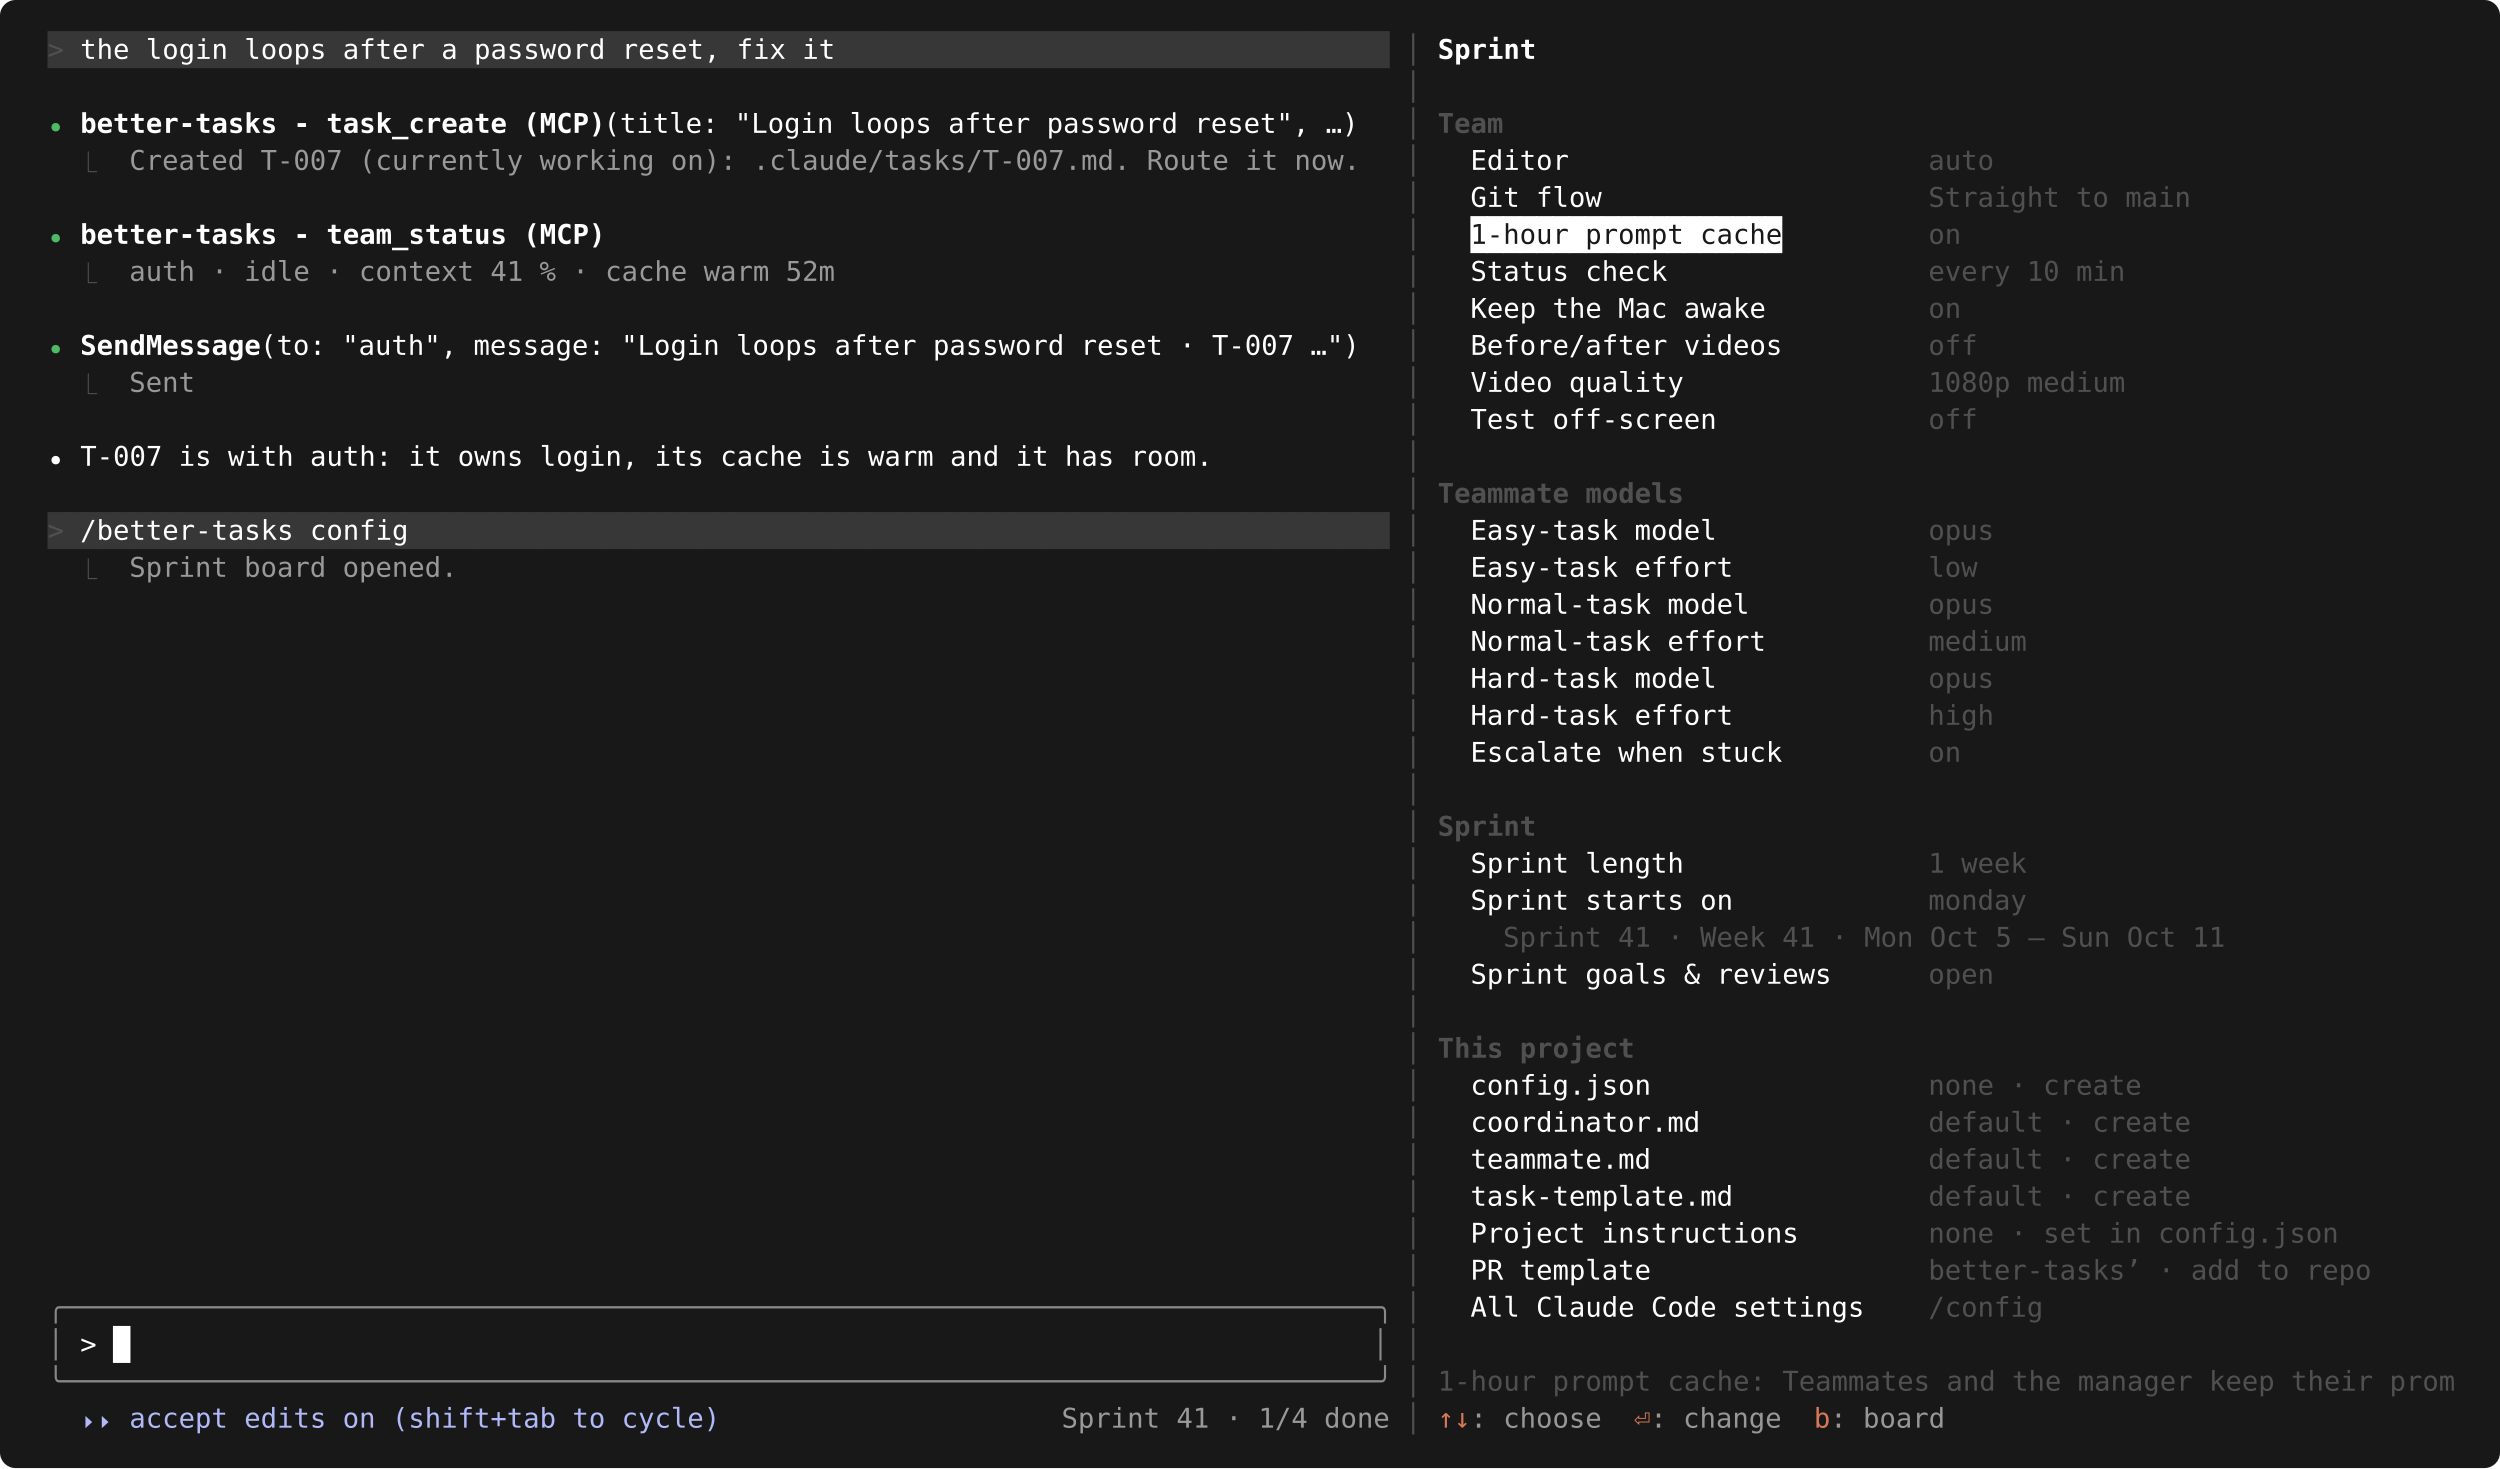
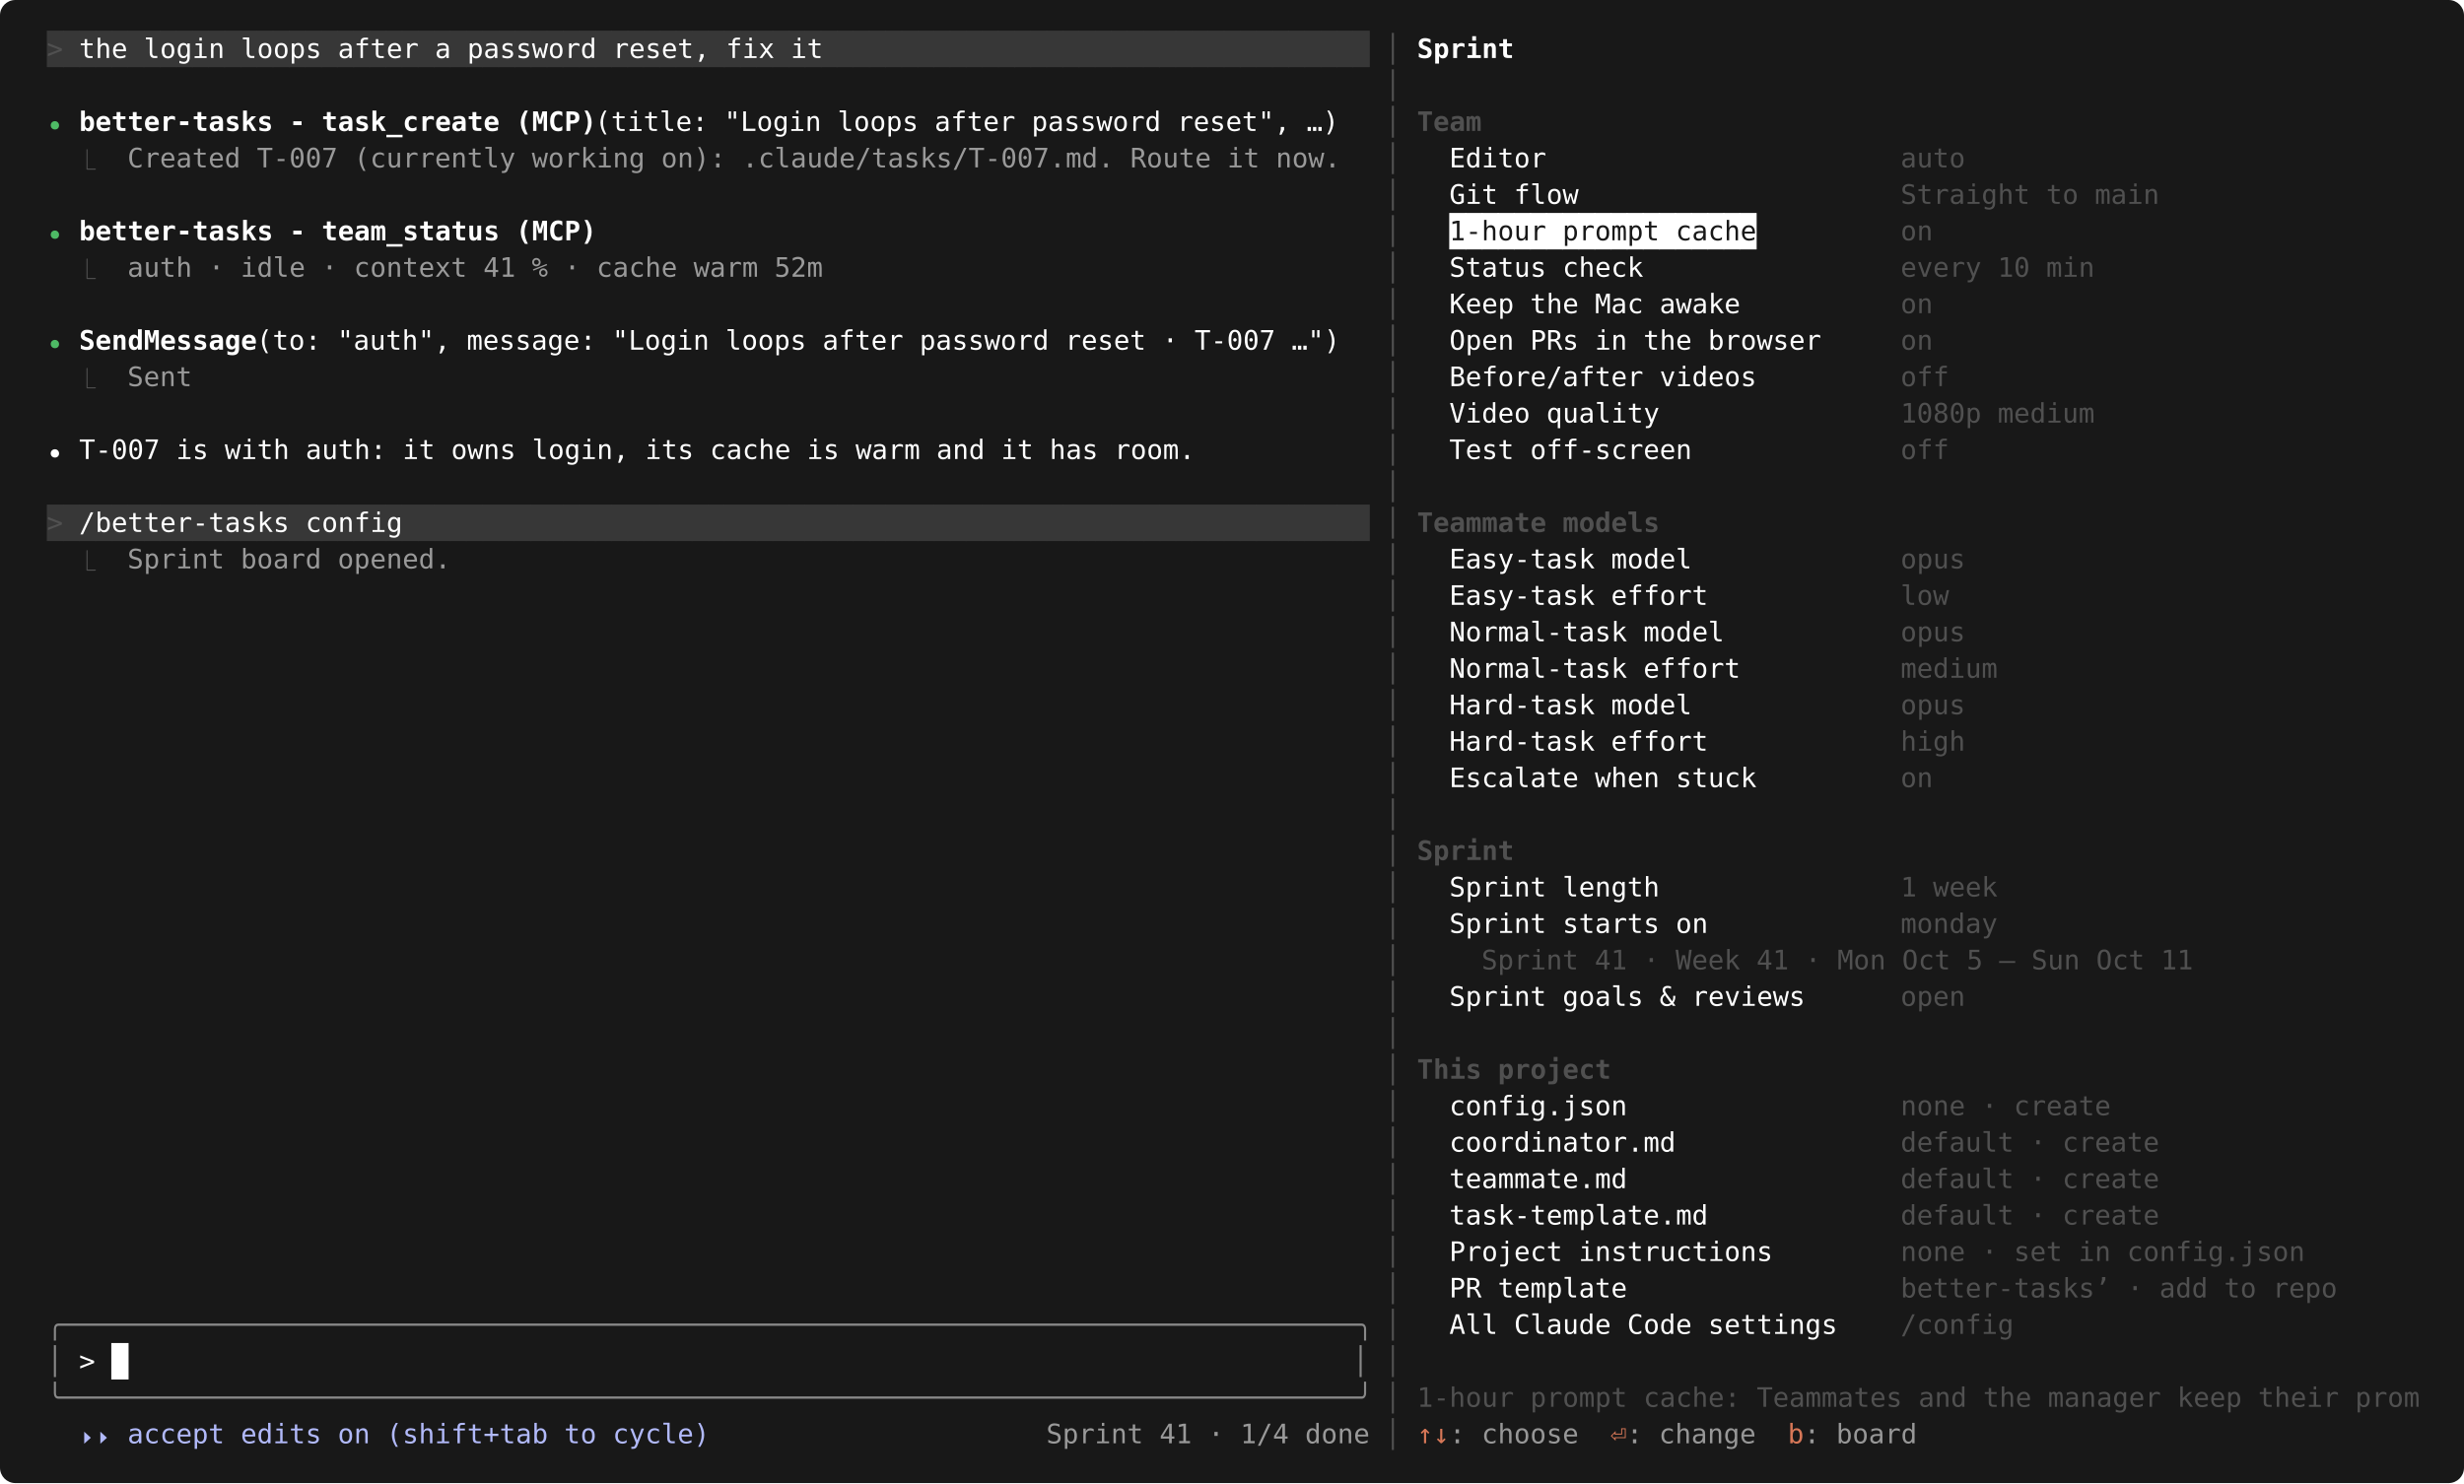
- <svg xmlns="http://www.w3.org/2000/svg" width="1284" height="754" viewBox="0 0 1284 754" font-family="JetBrains Mono, SF Mono, Menlo, Consolas, monospace" font-size="14">
+ <svg xmlns="http://www.w3.org/2000/svg" width="1284" height="773" viewBox="0 0 1284 773" font-family="JetBrains Mono, SF Mono, Menlo, Consolas, monospace" font-size="14">
  <rect width="100%" height="100%" rx="8" fill="rgb(24,24,24)" />
  <rect x="24.4" y="16" width="9" height="19" fill="rgb(55,55,55)" />
  <rect x="32.8" y="16" width="9" height="19" fill="rgb(55,55,55)" />
  <rect x="41.2" y="16" width="9" height="19" fill="rgb(55,55,55)" />
  <rect x="49.6" y="16" width="9" height="19" fill="rgb(55,55,55)" />
  <rect x="58.0" y="16" width="9" height="19" fill="rgb(55,55,55)" />
  <rect x="66.4" y="16" width="9" height="19" fill="rgb(55,55,55)" />
  <rect x="74.8" y="16" width="9" height="19" fill="rgb(55,55,55)" />
  <rect x="83.2" y="16" width="9" height="19" fill="rgb(55,55,55)" />
  <rect x="91.6" y="16" width="9" height="19" fill="rgb(55,55,55)" />
  <rect x="100.0" y="16" width="9" height="19" fill="rgb(55,55,55)" />
  <rect x="108.4" y="16" width="9" height="19" fill="rgb(55,55,55)" />
  <rect x="116.8" y="16" width="9" height="19" fill="rgb(55,55,55)" />
  <rect x="125.2" y="16" width="9" height="19" fill="rgb(55,55,55)" />
  <rect x="133.6" y="16" width="9" height="19" fill="rgb(55,55,55)" />
  <rect x="142.0" y="16" width="9" height="19" fill="rgb(55,55,55)" />
  <rect x="150.4" y="16" width="9" height="19" fill="rgb(55,55,55)" />
  <rect x="158.8" y="16" width="9" height="19" fill="rgb(55,55,55)" />
  <rect x="167.2" y="16" width="9" height="19" fill="rgb(55,55,55)" />
  <rect x="175.6" y="16" width="9" height="19" fill="rgb(55,55,55)" />
  <rect x="184.0" y="16" width="9" height="19" fill="rgb(55,55,55)" />
  <rect x="192.4" y="16" width="9" height="19" fill="rgb(55,55,55)" />
  <rect x="200.8" y="16" width="9" height="19" fill="rgb(55,55,55)" />
  <rect x="209.2" y="16" width="9" height="19" fill="rgb(55,55,55)" />
  <rect x="217.6" y="16" width="9" height="19" fill="rgb(55,55,55)" />
  <rect x="226.0" y="16" width="9" height="19" fill="rgb(55,55,55)" />
  <rect x="234.4" y="16" width="9" height="19" fill="rgb(55,55,55)" />
  <rect x="242.8" y="16" width="9" height="19" fill="rgb(55,55,55)" />
  <rect x="251.2" y="16" width="9" height="19" fill="rgb(55,55,55)" />
  <rect x="259.6" y="16" width="9" height="19" fill="rgb(55,55,55)" />
  <rect x="268.0" y="16" width="9" height="19" fill="rgb(55,55,55)" />
  <rect x="276.4" y="16" width="9" height="19" fill="rgb(55,55,55)" />
  <rect x="284.8" y="16" width="9" height="19" fill="rgb(55,55,55)" />
  <rect x="293.2" y="16" width="9" height="19" fill="rgb(55,55,55)" />
  <rect x="301.6" y="16" width="9" height="19" fill="rgb(55,55,55)" />
  <rect x="310.0" y="16" width="9" height="19" fill="rgb(55,55,55)" />
  <rect x="318.4" y="16" width="9" height="19" fill="rgb(55,55,55)" />
  <rect x="326.8" y="16" width="9" height="19" fill="rgb(55,55,55)" />
  <rect x="335.2" y="16" width="9" height="19" fill="rgb(55,55,55)" />
  <rect x="343.6" y="16" width="9" height="19" fill="rgb(55,55,55)" />
  <rect x="352.0" y="16" width="9" height="19" fill="rgb(55,55,55)" />
  <rect x="360.4" y="16" width="9" height="19" fill="rgb(55,55,55)" />
  <rect x="368.8" y="16" width="9" height="19" fill="rgb(55,55,55)" />
  <rect x="377.2" y="16" width="9" height="19" fill="rgb(55,55,55)" />
  <rect x="385.6" y="16" width="9" height="19" fill="rgb(55,55,55)" />
  <rect x="394.0" y="16" width="9" height="19" fill="rgb(55,55,55)" />
  <rect x="402.4" y="16" width="9" height="19" fill="rgb(55,55,55)" />
  <rect x="410.8" y="16" width="9" height="19" fill="rgb(55,55,55)" />
  <rect x="419.2" y="16" width="9" height="19" fill="rgb(55,55,55)" />
  <rect x="427.6" y="16" width="9" height="19" fill="rgb(55,55,55)" />
  <rect x="436.0" y="16" width="9" height="19" fill="rgb(55,55,55)" />
  <rect x="444.4" y="16" width="9" height="19" fill="rgb(55,55,55)" />
  <rect x="452.8" y="16" width="9" height="19" fill="rgb(55,55,55)" />
  <rect x="461.2" y="16" width="9" height="19" fill="rgb(55,55,55)" />
  <rect x="469.6" y="16" width="9" height="19" fill="rgb(55,55,55)" />
  <rect x="478.0" y="16" width="9" height="19" fill="rgb(55,55,55)" />
  <rect x="486.4" y="16" width="9" height="19" fill="rgb(55,55,55)" />
  <rect x="494.8" y="16" width="9" height="19" fill="rgb(55,55,55)" />
  <rect x="503.2" y="16" width="9" height="19" fill="rgb(55,55,55)" />
  <rect x="511.6" y="16" width="9" height="19" fill="rgb(55,55,55)" />
  <rect x="520.0" y="16" width="9" height="19" fill="rgb(55,55,55)" />
  <rect x="528.4" y="16" width="9" height="19" fill="rgb(55,55,55)" />
  <rect x="536.8" y="16" width="9" height="19" fill="rgb(55,55,55)" />
  <rect x="545.2" y="16" width="9" height="19" fill="rgb(55,55,55)" />
  <rect x="553.6" y="16" width="9" height="19" fill="rgb(55,55,55)" />
  <rect x="562.0" y="16" width="9" height="19" fill="rgb(55,55,55)" />
  <rect x="570.4" y="16" width="9" height="19" fill="rgb(55,55,55)" />
  <rect x="578.8" y="16" width="9" height="19" fill="rgb(55,55,55)" />
  <rect x="587.2" y="16" width="9" height="19" fill="rgb(55,55,55)" />
  <rect x="595.6" y="16" width="9" height="19" fill="rgb(55,55,55)" />
  <rect x="604.0" y="16" width="9" height="19" fill="rgb(55,55,55)" />
  <rect x="612.4" y="16" width="9" height="19" fill="rgb(55,55,55)" />
  <rect x="620.8" y="16" width="9" height="19" fill="rgb(55,55,55)" />
  <rect x="629.2" y="16" width="9" height="19" fill="rgb(55,55,55)" />
  <rect x="637.6" y="16" width="9" height="19" fill="rgb(55,55,55)" />
  <rect x="646.0" y="16" width="9" height="19" fill="rgb(55,55,55)" />
  <rect x="654.4" y="16" width="9" height="19" fill="rgb(55,55,55)" />
  <rect x="662.8" y="16" width="9" height="19" fill="rgb(55,55,55)" />
  <rect x="671.2" y="16" width="9" height="19" fill="rgb(55,55,55)" />
  <rect x="679.6" y="16" width="9" height="19" fill="rgb(55,55,55)" />
  <rect x="688.0" y="16" width="9" height="19" fill="rgb(55,55,55)" />
  <rect x="696.4" y="16" width="9" height="19" fill="rgb(55,55,55)" />
  <rect x="704.8" y="16" width="9" height="19" fill="rgb(55,55,55)" />
  <text x="24.4" y="30.25" fill="rgb(80,80,80)" textLength="16.8" xml:space="preserve">&gt; </text>
  <text x="41.2" y="30.25" fill="rgb(255,255,255)" textLength="386.4" xml:space="preserve">the login loops after a password reset, fix it</text>
  <text x="721.6" y="30.25" fill="rgb(80,80,80)" textLength="8.4" xml:space="preserve">│</text>
  <text x="730.0" y="30.25" fill="rgb(255,255,255)" font-weight="bold" textLength="67.2" xml:space="preserve"> Sprint </text>
  <text x="721.6" y="49.25" fill="rgb(80,80,80)" textLength="8.4" xml:space="preserve">│</text>
  <text x="24.4" y="68.25" fill="rgb(78,186,101)" textLength="16.8" xml:space="preserve">⏺ </text>
  <text x="41.2" y="68.25" fill="rgb(255,255,255)" font-weight="bold" textLength="268.8" xml:space="preserve">better-tasks - task_create (MCP)</text>
  <text x="310.0" y="68.25" fill="rgb(255,255,255)" textLength="386.4" xml:space="preserve">(title: "Login loops after password reset", …)</text>
  <text x="721.6" y="68.25" fill="rgb(80,80,80)" textLength="8.4" xml:space="preserve">│</text>
  <text x="738.4" y="68.25" fill="rgb(80,80,80)" font-weight="bold" textLength="33.6" xml:space="preserve">Team</text>
  <text x="24.4" y="87.25" fill="rgb(80,80,80)" textLength="42.0" xml:space="preserve">  ⎿  </text>
  <text x="66.4" y="87.25" fill="rgb(153,153,153)" textLength="630.0" xml:space="preserve">Created T-007 (currently working on): .claude/tasks/T-007.md. Route it now.</text>
  <text x="721.6" y="87.25" fill="rgb(80,80,80)" textLength="8.4" xml:space="preserve">│</text>
  <text x="746.8" y="87.25" fill="rgb(255,255,255)" textLength="243.6" xml:space="preserve"> Editor                      </text>
  <text x="990.4" y="87.25" fill="rgb(80,80,80)" textLength="33.6" xml:space="preserve">auto</text>
  <text x="721.6" y="106.25" fill="rgb(80,80,80)" textLength="8.4" xml:space="preserve">│</text>
  <text x="746.8" y="106.25" fill="rgb(255,255,255)" textLength="243.6" xml:space="preserve"> Git flow                    </text>
  <text x="990.4" y="106.25" fill="rgb(80,80,80)" textLength="134.4" xml:space="preserve">Straight to main</text>
  <rect x="755.2" y="111" width="9" height="19" fill="rgb(255,255,255)" />
  <rect x="763.6" y="111" width="9" height="19" fill="rgb(255,255,255)" />
  <rect x="772.0" y="111" width="9" height="19" fill="rgb(255,255,255)" />
  <rect x="780.4" y="111" width="9" height="19" fill="rgb(255,255,255)" />
  <rect x="788.8" y="111" width="9" height="19" fill="rgb(255,255,255)" />
  <rect x="797.2" y="111" width="9" height="19" fill="rgb(255,255,255)" />
  <rect x="805.6" y="111" width="9" height="19" fill="rgb(255,255,255)" />
  <rect x="814.0" y="111" width="9" height="19" fill="rgb(255,255,255)" />
  <rect x="822.4" y="111" width="9" height="19" fill="rgb(255,255,255)" />
  <rect x="830.8" y="111" width="9" height="19" fill="rgb(255,255,255)" />
  <rect x="839.2" y="111" width="9" height="19" fill="rgb(255,255,255)" />
  <rect x="847.6" y="111" width="9" height="19" fill="rgb(255,255,255)" />
  <rect x="856.0" y="111" width="9" height="19" fill="rgb(255,255,255)" />
  <rect x="864.4" y="111" width="9" height="19" fill="rgb(255,255,255)" />
  <rect x="872.8" y="111" width="9" height="19" fill="rgb(255,255,255)" />
  <rect x="881.2" y="111" width="9" height="19" fill="rgb(255,255,255)" />
  <rect x="889.6" y="111" width="9" height="19" fill="rgb(255,255,255)" />
  <rect x="898.0" y="111" width="9" height="19" fill="rgb(255,255,255)" />
  <rect x="906.4" y="111" width="9" height="19" fill="rgb(255,255,255)" />
  <text x="24.4" y="125.25" fill="rgb(78,186,101)" textLength="16.8" xml:space="preserve">⏺ </text>
  <text x="41.2" y="125.25" fill="rgb(255,255,255)" font-weight="bold" textLength="268.8" xml:space="preserve">better-tasks - team_status (MCP)</text>
  <text x="721.6" y="125.25" fill="rgb(80,80,80)" textLength="8.4" xml:space="preserve">│</text>
  <text x="755.2" y="125.25" fill="rgb(24,24,24)" textLength="159.6" xml:space="preserve">1-hour prompt cache</text>
  <text x="990.4" y="125.25" fill="rgb(80,80,80)" textLength="16.8" xml:space="preserve">on</text>
  <text x="24.4" y="144.25" fill="rgb(80,80,80)" textLength="42.0" xml:space="preserve">  ⎿  </text>
  <text x="66.4" y="144.25" fill="rgb(153,153,153)" textLength="361.2" xml:space="preserve">auth · idle · context 41 % · cache warm 52m</text>
  <text x="721.6" y="144.25" fill="rgb(80,80,80)" textLength="8.4" xml:space="preserve">│</text>
  <text x="746.8" y="144.25" fill="rgb(255,255,255)" textLength="243.6" xml:space="preserve"> Status check                </text>
  <text x="990.4" y="144.25" fill="rgb(80,80,80)" textLength="100.8" xml:space="preserve">every 10 min</text>
  <text x="721.6" y="163.25" fill="rgb(80,80,80)" textLength="8.4" xml:space="preserve">│</text>
  <text x="746.8" y="163.25" fill="rgb(255,255,255)" textLength="243.6" xml:space="preserve"> Keep the Mac awake          </text>
  <text x="990.4" y="163.25" fill="rgb(80,80,80)" textLength="16.8" xml:space="preserve">on</text>
  <text x="24.4" y="182.25" fill="rgb(78,186,101)" textLength="16.8" xml:space="preserve">⏺ </text>
  <text x="41.2" y="182.25" fill="rgb(255,255,255)" font-weight="bold" textLength="92.4" xml:space="preserve">SendMessage</text>
  <text x="133.6" y="182.25" fill="rgb(255,255,255)" textLength="562.8" xml:space="preserve">(to: "auth", message: "Login loops after password reset · T-007 …")</text>
  <text x="721.6" y="182.25" fill="rgb(80,80,80)" textLength="8.4" xml:space="preserve">│</text>
-   <text x="746.8" y="182.25" fill="rgb(255,255,255)" textLength="243.6" xml:space="preserve"> Before/after videos         </text>
-   <text x="990.4" y="182.25" fill="rgb(80,80,80)" textLength="25.2" xml:space="preserve">off</text>
+   <text x="746.8" y="182.25" fill="rgb(255,255,255)" textLength="243.6" xml:space="preserve"> Open PRs in the browser     </text>
+   <text x="990.4" y="182.25" fill="rgb(80,80,80)" textLength="16.8" xml:space="preserve">on</text>
  <text x="24.4" y="201.25" fill="rgb(80,80,80)" textLength="42.0" xml:space="preserve">  ⎿  </text>
  <text x="66.4" y="201.25" fill="rgb(153,153,153)" textLength="33.6" xml:space="preserve">Sent</text>
  <text x="721.6" y="201.25" fill="rgb(80,80,80)" textLength="8.4" xml:space="preserve">│</text>
-   <text x="746.8" y="201.25" fill="rgb(255,255,255)" textLength="243.6" xml:space="preserve"> Video quality               </text>
-   <text x="990.4" y="201.25" fill="rgb(80,80,80)" textLength="100.8" xml:space="preserve">1080p medium</text>
+   <text x="746.8" y="201.25" fill="rgb(255,255,255)" textLength="243.6" xml:space="preserve"> Before/after videos         </text>
+   <text x="990.4" y="201.25" fill="rgb(80,80,80)" textLength="25.2" xml:space="preserve">off</text>
  <text x="721.6" y="220.25" fill="rgb(80,80,80)" textLength="8.4" xml:space="preserve">│</text>
-   <text x="746.8" y="220.25" fill="rgb(255,255,255)" textLength="243.6" xml:space="preserve"> Test off-screen             </text>
-   <text x="990.4" y="220.25" fill="rgb(80,80,80)" textLength="25.2" xml:space="preserve">off</text>
+   <text x="746.8" y="220.25" fill="rgb(255,255,255)" textLength="243.6" xml:space="preserve"> Video quality               </text>
+   <text x="990.4" y="220.25" fill="rgb(80,80,80)" textLength="100.8" xml:space="preserve">1080p medium</text>
  <text x="24.4" y="239.25" fill="rgb(255,255,255)" textLength="596.4" xml:space="preserve">⏺ T-007 is with auth: it owns login, its cache is warm and it has room.</text>
  <text x="721.6" y="239.25" fill="rgb(80,80,80)" textLength="8.4" xml:space="preserve">│</text>
+   <text x="746.8" y="239.25" fill="rgb(255,255,255)" textLength="243.6" xml:space="preserve"> Test off-screen             </text>
+   <text x="990.4" y="239.25" fill="rgb(80,80,80)" textLength="25.2" xml:space="preserve">off</text>
  <text x="721.6" y="258.25" fill="rgb(80,80,80)" textLength="8.4" xml:space="preserve">│</text>
-   <text x="738.4" y="258.25" fill="rgb(80,80,80)" font-weight="bold" textLength="126.0" xml:space="preserve">Teammate models</text>
  <rect x="24.4" y="263" width="9" height="19" fill="rgb(55,55,55)" />
  <rect x="32.8" y="263" width="9" height="19" fill="rgb(55,55,55)" />
  <rect x="41.2" y="263" width="9" height="19" fill="rgb(55,55,55)" />
  <rect x="49.6" y="263" width="9" height="19" fill="rgb(55,55,55)" />
  <rect x="58.0" y="263" width="9" height="19" fill="rgb(55,55,55)" />
  <rect x="66.4" y="263" width="9" height="19" fill="rgb(55,55,55)" />
  <rect x="74.8" y="263" width="9" height="19" fill="rgb(55,55,55)" />
  <rect x="83.2" y="263" width="9" height="19" fill="rgb(55,55,55)" />
  <rect x="91.6" y="263" width="9" height="19" fill="rgb(55,55,55)" />
  <rect x="100.0" y="263" width="9" height="19" fill="rgb(55,55,55)" />
  <rect x="108.4" y="263" width="9" height="19" fill="rgb(55,55,55)" />
  <rect x="116.8" y="263" width="9" height="19" fill="rgb(55,55,55)" />
  <rect x="125.2" y="263" width="9" height="19" fill="rgb(55,55,55)" />
  <rect x="133.6" y="263" width="9" height="19" fill="rgb(55,55,55)" />
  <rect x="142.0" y="263" width="9" height="19" fill="rgb(55,55,55)" />
  <rect x="150.4" y="263" width="9" height="19" fill="rgb(55,55,55)" />
  <rect x="158.8" y="263" width="9" height="19" fill="rgb(55,55,55)" />
  <rect x="167.2" y="263" width="9" height="19" fill="rgb(55,55,55)" />
  <rect x="175.6" y="263" width="9" height="19" fill="rgb(55,55,55)" />
  <rect x="184.0" y="263" width="9" height="19" fill="rgb(55,55,55)" />
  <rect x="192.4" y="263" width="9" height="19" fill="rgb(55,55,55)" />
  <rect x="200.8" y="263" width="9" height="19" fill="rgb(55,55,55)" />
  <rect x="209.2" y="263" width="9" height="19" fill="rgb(55,55,55)" />
  <rect x="217.6" y="263" width="9" height="19" fill="rgb(55,55,55)" />
  <rect x="226.0" y="263" width="9" height="19" fill="rgb(55,55,55)" />
  <rect x="234.4" y="263" width="9" height="19" fill="rgb(55,55,55)" />
  <rect x="242.8" y="263" width="9" height="19" fill="rgb(55,55,55)" />
  <rect x="251.2" y="263" width="9" height="19" fill="rgb(55,55,55)" />
  <rect x="259.6" y="263" width="9" height="19" fill="rgb(55,55,55)" />
  <rect x="268.0" y="263" width="9" height="19" fill="rgb(55,55,55)" />
  <rect x="276.4" y="263" width="9" height="19" fill="rgb(55,55,55)" />
  <rect x="284.8" y="263" width="9" height="19" fill="rgb(55,55,55)" />
  <rect x="293.2" y="263" width="9" height="19" fill="rgb(55,55,55)" />
  <rect x="301.6" y="263" width="9" height="19" fill="rgb(55,55,55)" />
  <rect x="310.0" y="263" width="9" height="19" fill="rgb(55,55,55)" />
  <rect x="318.4" y="263" width="9" height="19" fill="rgb(55,55,55)" />
  <rect x="326.8" y="263" width="9" height="19" fill="rgb(55,55,55)" />
  <rect x="335.2" y="263" width="9" height="19" fill="rgb(55,55,55)" />
  <rect x="343.6" y="263" width="9" height="19" fill="rgb(55,55,55)" />
  <rect x="352.0" y="263" width="9" height="19" fill="rgb(55,55,55)" />
  <rect x="360.4" y="263" width="9" height="19" fill="rgb(55,55,55)" />
  <rect x="368.8" y="263" width="9" height="19" fill="rgb(55,55,55)" />
  <rect x="377.2" y="263" width="9" height="19" fill="rgb(55,55,55)" />
  <rect x="385.6" y="263" width="9" height="19" fill="rgb(55,55,55)" />
  <rect x="394.0" y="263" width="9" height="19" fill="rgb(55,55,55)" />
  <rect x="402.4" y="263" width="9" height="19" fill="rgb(55,55,55)" />
  <rect x="410.8" y="263" width="9" height="19" fill="rgb(55,55,55)" />
  <rect x="419.2" y="263" width="9" height="19" fill="rgb(55,55,55)" />
  <rect x="427.6" y="263" width="9" height="19" fill="rgb(55,55,55)" />
  <rect x="436.0" y="263" width="9" height="19" fill="rgb(55,55,55)" />
  <rect x="444.4" y="263" width="9" height="19" fill="rgb(55,55,55)" />
  <rect x="452.8" y="263" width="9" height="19" fill="rgb(55,55,55)" />
  <rect x="461.2" y="263" width="9" height="19" fill="rgb(55,55,55)" />
  <rect x="469.6" y="263" width="9" height="19" fill="rgb(55,55,55)" />
  <rect x="478.0" y="263" width="9" height="19" fill="rgb(55,55,55)" />
  <rect x="486.4" y="263" width="9" height="19" fill="rgb(55,55,55)" />
  <rect x="494.8" y="263" width="9" height="19" fill="rgb(55,55,55)" />
  <rect x="503.2" y="263" width="9" height="19" fill="rgb(55,55,55)" />
  <rect x="511.6" y="263" width="9" height="19" fill="rgb(55,55,55)" />
  <rect x="520.0" y="263" width="9" height="19" fill="rgb(55,55,55)" />
  <rect x="528.4" y="263" width="9" height="19" fill="rgb(55,55,55)" />
  <rect x="536.8" y="263" width="9" height="19" fill="rgb(55,55,55)" />
  <rect x="545.2" y="263" width="9" height="19" fill="rgb(55,55,55)" />
  <rect x="553.6" y="263" width="9" height="19" fill="rgb(55,55,55)" />
  <rect x="562.0" y="263" width="9" height="19" fill="rgb(55,55,55)" />
  <rect x="570.4" y="263" width="9" height="19" fill="rgb(55,55,55)" />
  <rect x="578.8" y="263" width="9" height="19" fill="rgb(55,55,55)" />
  <rect x="587.2" y="263" width="9" height="19" fill="rgb(55,55,55)" />
  <rect x="595.6" y="263" width="9" height="19" fill="rgb(55,55,55)" />
  <rect x="604.0" y="263" width="9" height="19" fill="rgb(55,55,55)" />
  <rect x="612.4" y="263" width="9" height="19" fill="rgb(55,55,55)" />
  <rect x="620.8" y="263" width="9" height="19" fill="rgb(55,55,55)" />
  <rect x="629.2" y="263" width="9" height="19" fill="rgb(55,55,55)" />
  <rect x="637.6" y="263" width="9" height="19" fill="rgb(55,55,55)" />
  <rect x="646.0" y="263" width="9" height="19" fill="rgb(55,55,55)" />
  <rect x="654.4" y="263" width="9" height="19" fill="rgb(55,55,55)" />
  <rect x="662.8" y="263" width="9" height="19" fill="rgb(55,55,55)" />
  <rect x="671.2" y="263" width="9" height="19" fill="rgb(55,55,55)" />
  <rect x="679.6" y="263" width="9" height="19" fill="rgb(55,55,55)" />
  <rect x="688.0" y="263" width="9" height="19" fill="rgb(55,55,55)" />
  <rect x="696.4" y="263" width="9" height="19" fill="rgb(55,55,55)" />
  <rect x="704.8" y="263" width="9" height="19" fill="rgb(55,55,55)" />
  <text x="24.4" y="277.25" fill="rgb(80,80,80)" textLength="16.8" xml:space="preserve">&gt; </text>
  <text x="41.2" y="277.25" fill="rgb(255,255,255)" textLength="168.0" xml:space="preserve">/better-tasks config</text>
  <text x="721.6" y="277.25" fill="rgb(80,80,80)" textLength="8.4" xml:space="preserve">│</text>
-   <text x="746.8" y="277.25" fill="rgb(255,255,255)" textLength="243.6" xml:space="preserve"> Easy-task model             </text>
-   <text x="990.4" y="277.25" fill="rgb(80,80,80)" textLength="33.6" xml:space="preserve">opus</text>
+   <text x="738.4" y="277.25" fill="rgb(80,80,80)" font-weight="bold" textLength="126.0" xml:space="preserve">Teammate models</text>
  <text x="24.4" y="296.25" fill="rgb(80,80,80)" textLength="42.0" xml:space="preserve">  ⎿  </text>
  <text x="66.4" y="296.25" fill="rgb(153,153,153)" textLength="168.0" xml:space="preserve">Sprint board opened.</text>
  <text x="721.6" y="296.25" fill="rgb(80,80,80)" textLength="8.4" xml:space="preserve">│</text>
-   <text x="746.8" y="296.25" fill="rgb(255,255,255)" textLength="243.6" xml:space="preserve"> Easy-task effort            </text>
-   <text x="990.4" y="296.25" fill="rgb(80,80,80)" textLength="25.2" xml:space="preserve">low</text>
+   <text x="746.8" y="296.25" fill="rgb(255,255,255)" textLength="243.6" xml:space="preserve"> Easy-task model             </text>
+   <text x="990.4" y="296.25" fill="rgb(80,80,80)" textLength="33.6" xml:space="preserve">opus</text>
  <text x="721.6" y="315.25" fill="rgb(80,80,80)" textLength="8.4" xml:space="preserve">│</text>
-   <text x="746.8" y="315.25" fill="rgb(255,255,255)" textLength="243.6" xml:space="preserve"> Normal-task model           </text>
-   <text x="990.4" y="315.25" fill="rgb(80,80,80)" textLength="33.6" xml:space="preserve">opus</text>
+   <text x="746.8" y="315.25" fill="rgb(255,255,255)" textLength="243.6" xml:space="preserve"> Easy-task effort            </text>
+   <text x="990.4" y="315.25" fill="rgb(80,80,80)" textLength="25.2" xml:space="preserve">low</text>
  <text x="721.6" y="334.25" fill="rgb(80,80,80)" textLength="8.4" xml:space="preserve">│</text>
-   <text x="746.8" y="334.25" fill="rgb(255,255,255)" textLength="243.6" xml:space="preserve"> Normal-task effort          </text>
-   <text x="990.4" y="334.25" fill="rgb(80,80,80)" textLength="50.4" xml:space="preserve">medium</text>
+   <text x="746.8" y="334.25" fill="rgb(255,255,255)" textLength="243.6" xml:space="preserve"> Normal-task model           </text>
+   <text x="990.4" y="334.25" fill="rgb(80,80,80)" textLength="33.6" xml:space="preserve">opus</text>
  <text x="721.6" y="353.25" fill="rgb(80,80,80)" textLength="8.4" xml:space="preserve">│</text>
-   <text x="746.8" y="353.25" fill="rgb(255,255,255)" textLength="243.6" xml:space="preserve"> Hard-task model             </text>
-   <text x="990.4" y="353.25" fill="rgb(80,80,80)" textLength="33.6" xml:space="preserve">opus</text>
+   <text x="746.8" y="353.25" fill="rgb(255,255,255)" textLength="243.6" xml:space="preserve"> Normal-task effort          </text>
+   <text x="990.4" y="353.25" fill="rgb(80,80,80)" textLength="50.4" xml:space="preserve">medium</text>
  <text x="721.6" y="372.25" fill="rgb(80,80,80)" textLength="8.4" xml:space="preserve">│</text>
-   <text x="746.8" y="372.25" fill="rgb(255,255,255)" textLength="243.6" xml:space="preserve"> Hard-task effort            </text>
-   <text x="990.4" y="372.25" fill="rgb(80,80,80)" textLength="33.6" xml:space="preserve">high</text>
+   <text x="746.8" y="372.25" fill="rgb(255,255,255)" textLength="243.6" xml:space="preserve"> Hard-task model             </text>
+   <text x="990.4" y="372.25" fill="rgb(80,80,80)" textLength="33.6" xml:space="preserve">opus</text>
  <text x="721.6" y="391.25" fill="rgb(80,80,80)" textLength="8.4" xml:space="preserve">│</text>
-   <text x="746.8" y="391.25" fill="rgb(255,255,255)" textLength="243.6" xml:space="preserve"> Escalate when stuck         </text>
-   <text x="990.4" y="391.25" fill="rgb(80,80,80)" textLength="16.8" xml:space="preserve">on</text>
+   <text x="746.8" y="391.25" fill="rgb(255,255,255)" textLength="243.6" xml:space="preserve"> Hard-task effort            </text>
+   <text x="990.4" y="391.25" fill="rgb(80,80,80)" textLength="33.6" xml:space="preserve">high</text>
  <text x="721.6" y="410.25" fill="rgb(80,80,80)" textLength="8.4" xml:space="preserve">│</text>
+   <text x="746.8" y="410.25" fill="rgb(255,255,255)" textLength="243.6" xml:space="preserve"> Escalate when stuck         </text>
+   <text x="990.4" y="410.25" fill="rgb(80,80,80)" textLength="16.8" xml:space="preserve">on</text>
  <text x="721.6" y="429.25" fill="rgb(80,80,80)" textLength="8.4" xml:space="preserve">│</text>
-   <text x="738.4" y="429.25" fill="rgb(80,80,80)" font-weight="bold" textLength="50.4" xml:space="preserve">Sprint</text>
  <text x="721.6" y="448.25" fill="rgb(80,80,80)" textLength="8.4" xml:space="preserve">│</text>
-   <text x="746.8" y="448.25" fill="rgb(255,255,255)" textLength="243.6" xml:space="preserve"> Sprint length               </text>
-   <text x="990.4" y="448.25" fill="rgb(80,80,80)" textLength="50.4" xml:space="preserve">1 week</text>
+   <text x="738.4" y="448.25" fill="rgb(80,80,80)" font-weight="bold" textLength="50.4" xml:space="preserve">Sprint</text>
  <text x="721.6" y="467.25" fill="rgb(80,80,80)" textLength="8.4" xml:space="preserve">│</text>
-   <text x="746.8" y="467.25" fill="rgb(255,255,255)" textLength="243.6" xml:space="preserve"> Sprint starts on            </text>
-   <text x="990.4" y="467.25" fill="rgb(80,80,80)" textLength="50.4" xml:space="preserve">monday</text>
+   <text x="746.8" y="467.25" fill="rgb(255,255,255)" textLength="243.6" xml:space="preserve"> Sprint length               </text>
+   <text x="990.4" y="467.25" fill="rgb(80,80,80)" textLength="50.4" xml:space="preserve">1 week</text>
  <text x="721.6" y="486.25" fill="rgb(80,80,80)" textLength="8.4" xml:space="preserve">│</text>
-   <text x="772.0" y="486.25" fill="rgb(80,80,80)" textLength="369.6" xml:space="preserve">Sprint 41 · Week 41 · Mon Oct 5 – Sun Oct 11</text>
+   <text x="746.8" y="486.25" fill="rgb(255,255,255)" textLength="243.6" xml:space="preserve"> Sprint starts on            </text>
+   <text x="990.4" y="486.25" fill="rgb(80,80,80)" textLength="50.4" xml:space="preserve">monday</text>
  <text x="721.6" y="505.25" fill="rgb(80,80,80)" textLength="8.4" xml:space="preserve">│</text>
-   <text x="746.8" y="505.25" fill="rgb(255,255,255)" textLength="243.6" xml:space="preserve"> Sprint goals &amp; reviews      </text>
-   <text x="990.4" y="505.25" fill="rgb(80,80,80)" textLength="33.6" xml:space="preserve">open</text>
+   <text x="772.0" y="505.25" fill="rgb(80,80,80)" textLength="369.6" xml:space="preserve">Sprint 41 · Week 41 · Mon Oct 5 – Sun Oct 11</text>
  <text x="721.6" y="524.25" fill="rgb(80,80,80)" textLength="8.4" xml:space="preserve">│</text>
+   <text x="746.8" y="524.25" fill="rgb(255,255,255)" textLength="243.6" xml:space="preserve"> Sprint goals &amp; reviews      </text>
+   <text x="990.4" y="524.25" fill="rgb(80,80,80)" textLength="33.6" xml:space="preserve">open</text>
  <text x="721.6" y="543.25" fill="rgb(80,80,80)" textLength="8.4" xml:space="preserve">│</text>
-   <text x="738.4" y="543.25" fill="rgb(80,80,80)" font-weight="bold" textLength="100.8" xml:space="preserve">This project</text>
  <text x="721.6" y="562.25" fill="rgb(80,80,80)" textLength="8.4" xml:space="preserve">│</text>
-   <text x="746.8" y="562.25" fill="rgb(255,255,255)" textLength="243.6" xml:space="preserve"> config.json                 </text>
-   <text x="990.4" y="562.25" fill="rgb(80,80,80)" textLength="109.2" xml:space="preserve">none · create</text>
+   <text x="738.4" y="562.25" fill="rgb(80,80,80)" font-weight="bold" textLength="100.8" xml:space="preserve">This project</text>
  <text x="721.6" y="581.25" fill="rgb(80,80,80)" textLength="8.4" xml:space="preserve">│</text>
-   <text x="746.8" y="581.25" fill="rgb(255,255,255)" textLength="243.6" xml:space="preserve"> coordinator.md              </text>
-   <text x="990.4" y="581.25" fill="rgb(80,80,80)" textLength="134.4" xml:space="preserve">default · create</text>
+   <text x="746.8" y="581.25" fill="rgb(255,255,255)" textLength="243.6" xml:space="preserve"> config.json                 </text>
+   <text x="990.4" y="581.25" fill="rgb(80,80,80)" textLength="109.2" xml:space="preserve">none · create</text>
  <text x="721.6" y="600.25" fill="rgb(80,80,80)" textLength="8.4" xml:space="preserve">│</text>
-   <text x="746.8" y="600.25" fill="rgb(255,255,255)" textLength="243.6" xml:space="preserve"> teammate.md                 </text>
+   <text x="746.8" y="600.25" fill="rgb(255,255,255)" textLength="243.6" xml:space="preserve"> coordinator.md              </text>
  <text x="990.4" y="600.25" fill="rgb(80,80,80)" textLength="134.4" xml:space="preserve">default · create</text>
  <text x="721.6" y="619.25" fill="rgb(80,80,80)" textLength="8.4" xml:space="preserve">│</text>
-   <text x="746.8" y="619.25" fill="rgb(255,255,255)" textLength="243.6" xml:space="preserve"> task-template.md            </text>
+   <text x="746.8" y="619.25" fill="rgb(255,255,255)" textLength="243.6" xml:space="preserve"> teammate.md                 </text>
  <text x="990.4" y="619.25" fill="rgb(80,80,80)" textLength="134.4" xml:space="preserve">default · create</text>
  <text x="721.6" y="638.25" fill="rgb(80,80,80)" textLength="8.4" xml:space="preserve">│</text>
-   <text x="746.8" y="638.25" fill="rgb(255,255,255)" textLength="243.6" xml:space="preserve"> Project instructions        </text>
-   <text x="990.4" y="638.25" fill="rgb(80,80,80)" textLength="210.0" xml:space="preserve">none · set in config.json</text>
+   <text x="746.8" y="638.25" fill="rgb(255,255,255)" textLength="243.6" xml:space="preserve"> task-template.md            </text>
+   <text x="990.4" y="638.25" fill="rgb(80,80,80)" textLength="134.4" xml:space="preserve">default · create</text>
  <text x="721.6" y="657.25" fill="rgb(80,80,80)" textLength="8.4" xml:space="preserve">│</text>
-   <text x="746.8" y="657.25" fill="rgb(255,255,255)" textLength="243.6" xml:space="preserve"> PR template                 </text>
-   <text x="990.4" y="657.25" fill="rgb(80,80,80)" textLength="226.8" xml:space="preserve">better-tasks’ · add to repo</text>
-   <text x="24.4" y="676.25" fill="rgb(136,136,136)" textLength="688.8" xml:space="preserve">╭────────────────────────────────────────────────────────────────────────────────╮</text>
+   <text x="746.8" y="657.25" fill="rgb(255,255,255)" textLength="243.6" xml:space="preserve"> Project instructions        </text>
+   <text x="990.4" y="657.25" fill="rgb(80,80,80)" textLength="210.0" xml:space="preserve">none · set in config.json</text>
  <text x="721.6" y="676.25" fill="rgb(80,80,80)" textLength="8.4" xml:space="preserve">│</text>
-   <text x="746.8" y="676.25" fill="rgb(255,255,255)" textLength="243.6" xml:space="preserve"> All Claude Code settings    </text>
-   <text x="990.4" y="676.25" fill="rgb(80,80,80)" textLength="58.8" xml:space="preserve">/config</text>
-   <rect x="58.0" y="681" width="9" height="19" fill="rgb(255,255,255)" />
-   <text x="24.4" y="695.25" fill="rgb(136,136,136)" textLength="8.4" xml:space="preserve">│</text>
-   <text x="41.2" y="695.25" fill="rgb(255,255,255)" textLength="8.4" xml:space="preserve">&gt;</text>
-   <text x="704.8" y="695.25" fill="rgb(136,136,136)" textLength="8.4" xml:space="preserve">│</text>
+   <text x="746.8" y="676.25" fill="rgb(255,255,255)" textLength="243.6" xml:space="preserve"> PR template                 </text>
+   <text x="990.4" y="676.25" fill="rgb(80,80,80)" textLength="226.8" xml:space="preserve">better-tasks’ · add to repo</text>
+   <text x="24.4" y="695.25" fill="rgb(136,136,136)" textLength="688.8" xml:space="preserve">╭────────────────────────────────────────────────────────────────────────────────╮</text>
  <text x="721.6" y="695.25" fill="rgb(80,80,80)" textLength="8.4" xml:space="preserve">│</text>
-   <text x="24.4" y="714.25" fill="rgb(136,136,136)" textLength="688.8" xml:space="preserve">╰────────────────────────────────────────────────────────────────────────────────╯</text>
+   <text x="746.8" y="695.25" fill="rgb(255,255,255)" textLength="243.6" xml:space="preserve"> All Claude Code settings    </text>
+   <text x="990.4" y="695.25" fill="rgb(80,80,80)" textLength="58.8" xml:space="preserve">/config</text>
+   <rect x="58.0" y="700" width="9" height="19" fill="rgb(255,255,255)" />
+   <text x="24.4" y="714.25" fill="rgb(136,136,136)" textLength="8.4" xml:space="preserve">│</text>
+   <text x="41.2" y="714.25" fill="rgb(255,255,255)" textLength="8.4" xml:space="preserve">&gt;</text>
+   <text x="704.8" y="714.25" fill="rgb(136,136,136)" textLength="8.4" xml:space="preserve">│</text>
  <text x="721.6" y="714.25" fill="rgb(80,80,80)" textLength="8.4" xml:space="preserve">│</text>
-   <text x="738.4" y="714.25" fill="rgb(80,80,80)" textLength="520.8" xml:space="preserve">1-hour prompt cache: Teammates and the manager keep their prom</text>
-   <text x="24.4" y="733.25" fill="rgb(177,185,249)" textLength="344.4" xml:space="preserve">  ⏵⏵ accept edits on (shift+tab to cycle)</text>
-   <text x="545.2" y="733.25" fill="rgb(153,153,153)" textLength="168.0" xml:space="preserve">Sprint 41 · 1/4 done</text>
+   <text x="24.4" y="733.25" fill="rgb(136,136,136)" textLength="688.8" xml:space="preserve">╰────────────────────────────────────────────────────────────────────────────────╯</text>
  <text x="721.6" y="733.25" fill="rgb(80,80,80)" textLength="8.4" xml:space="preserve">│</text>
-   <text x="738.4" y="733.25" fill="rgb(215,119,87)" textLength="16.8" xml:space="preserve">↑↓</text>
-   <text x="755.2" y="733.25" fill="rgb(255,255,255)" opacity="0.55" textLength="67.2" xml:space="preserve">: choose</text>
-   <text x="839.2" y="733.25" fill="rgb(215,119,87)" textLength="8.4" xml:space="preserve">⏎</text>
-   <text x="847.6" y="733.25" fill="rgb(255,255,255)" opacity="0.55" textLength="67.2" xml:space="preserve">: change</text>
-   <text x="931.6" y="733.25" fill="rgb(215,119,87)" textLength="8.4" xml:space="preserve">b</text>
-   <text x="940.0" y="733.25" fill="rgb(255,255,255)" opacity="0.55" textLength="58.8" xml:space="preserve">: board</text>
+   <text x="738.4" y="733.25" fill="rgb(80,80,80)" textLength="520.8" xml:space="preserve">1-hour prompt cache: Teammates and the manager keep their prom</text>
+   <text x="24.4" y="752.25" fill="rgb(177,185,249)" textLength="344.4" xml:space="preserve">  ⏵⏵ accept edits on (shift+tab to cycle)</text>
+   <text x="545.2" y="752.25" fill="rgb(153,153,153)" textLength="168.0" xml:space="preserve">Sprint 41 · 1/4 done</text>
+   <text x="721.6" y="752.25" fill="rgb(80,80,80)" textLength="8.4" xml:space="preserve">│</text>
+   <text x="738.4" y="752.25" fill="rgb(215,119,87)" textLength="16.8" xml:space="preserve">↑↓</text>
+   <text x="755.2" y="752.25" fill="rgb(255,255,255)" opacity="0.55" textLength="67.2" xml:space="preserve">: choose</text>
+   <text x="839.2" y="752.25" fill="rgb(215,119,87)" textLength="8.4" xml:space="preserve">⏎</text>
+   <text x="847.6" y="752.25" fill="rgb(255,255,255)" opacity="0.55" textLength="67.2" xml:space="preserve">: change</text>
+   <text x="931.6" y="752.25" fill="rgb(215,119,87)" textLength="8.4" xml:space="preserve">b</text>
+   <text x="940.0" y="752.25" fill="rgb(255,255,255)" opacity="0.55" textLength="58.8" xml:space="preserve">: board</text>
</svg>
